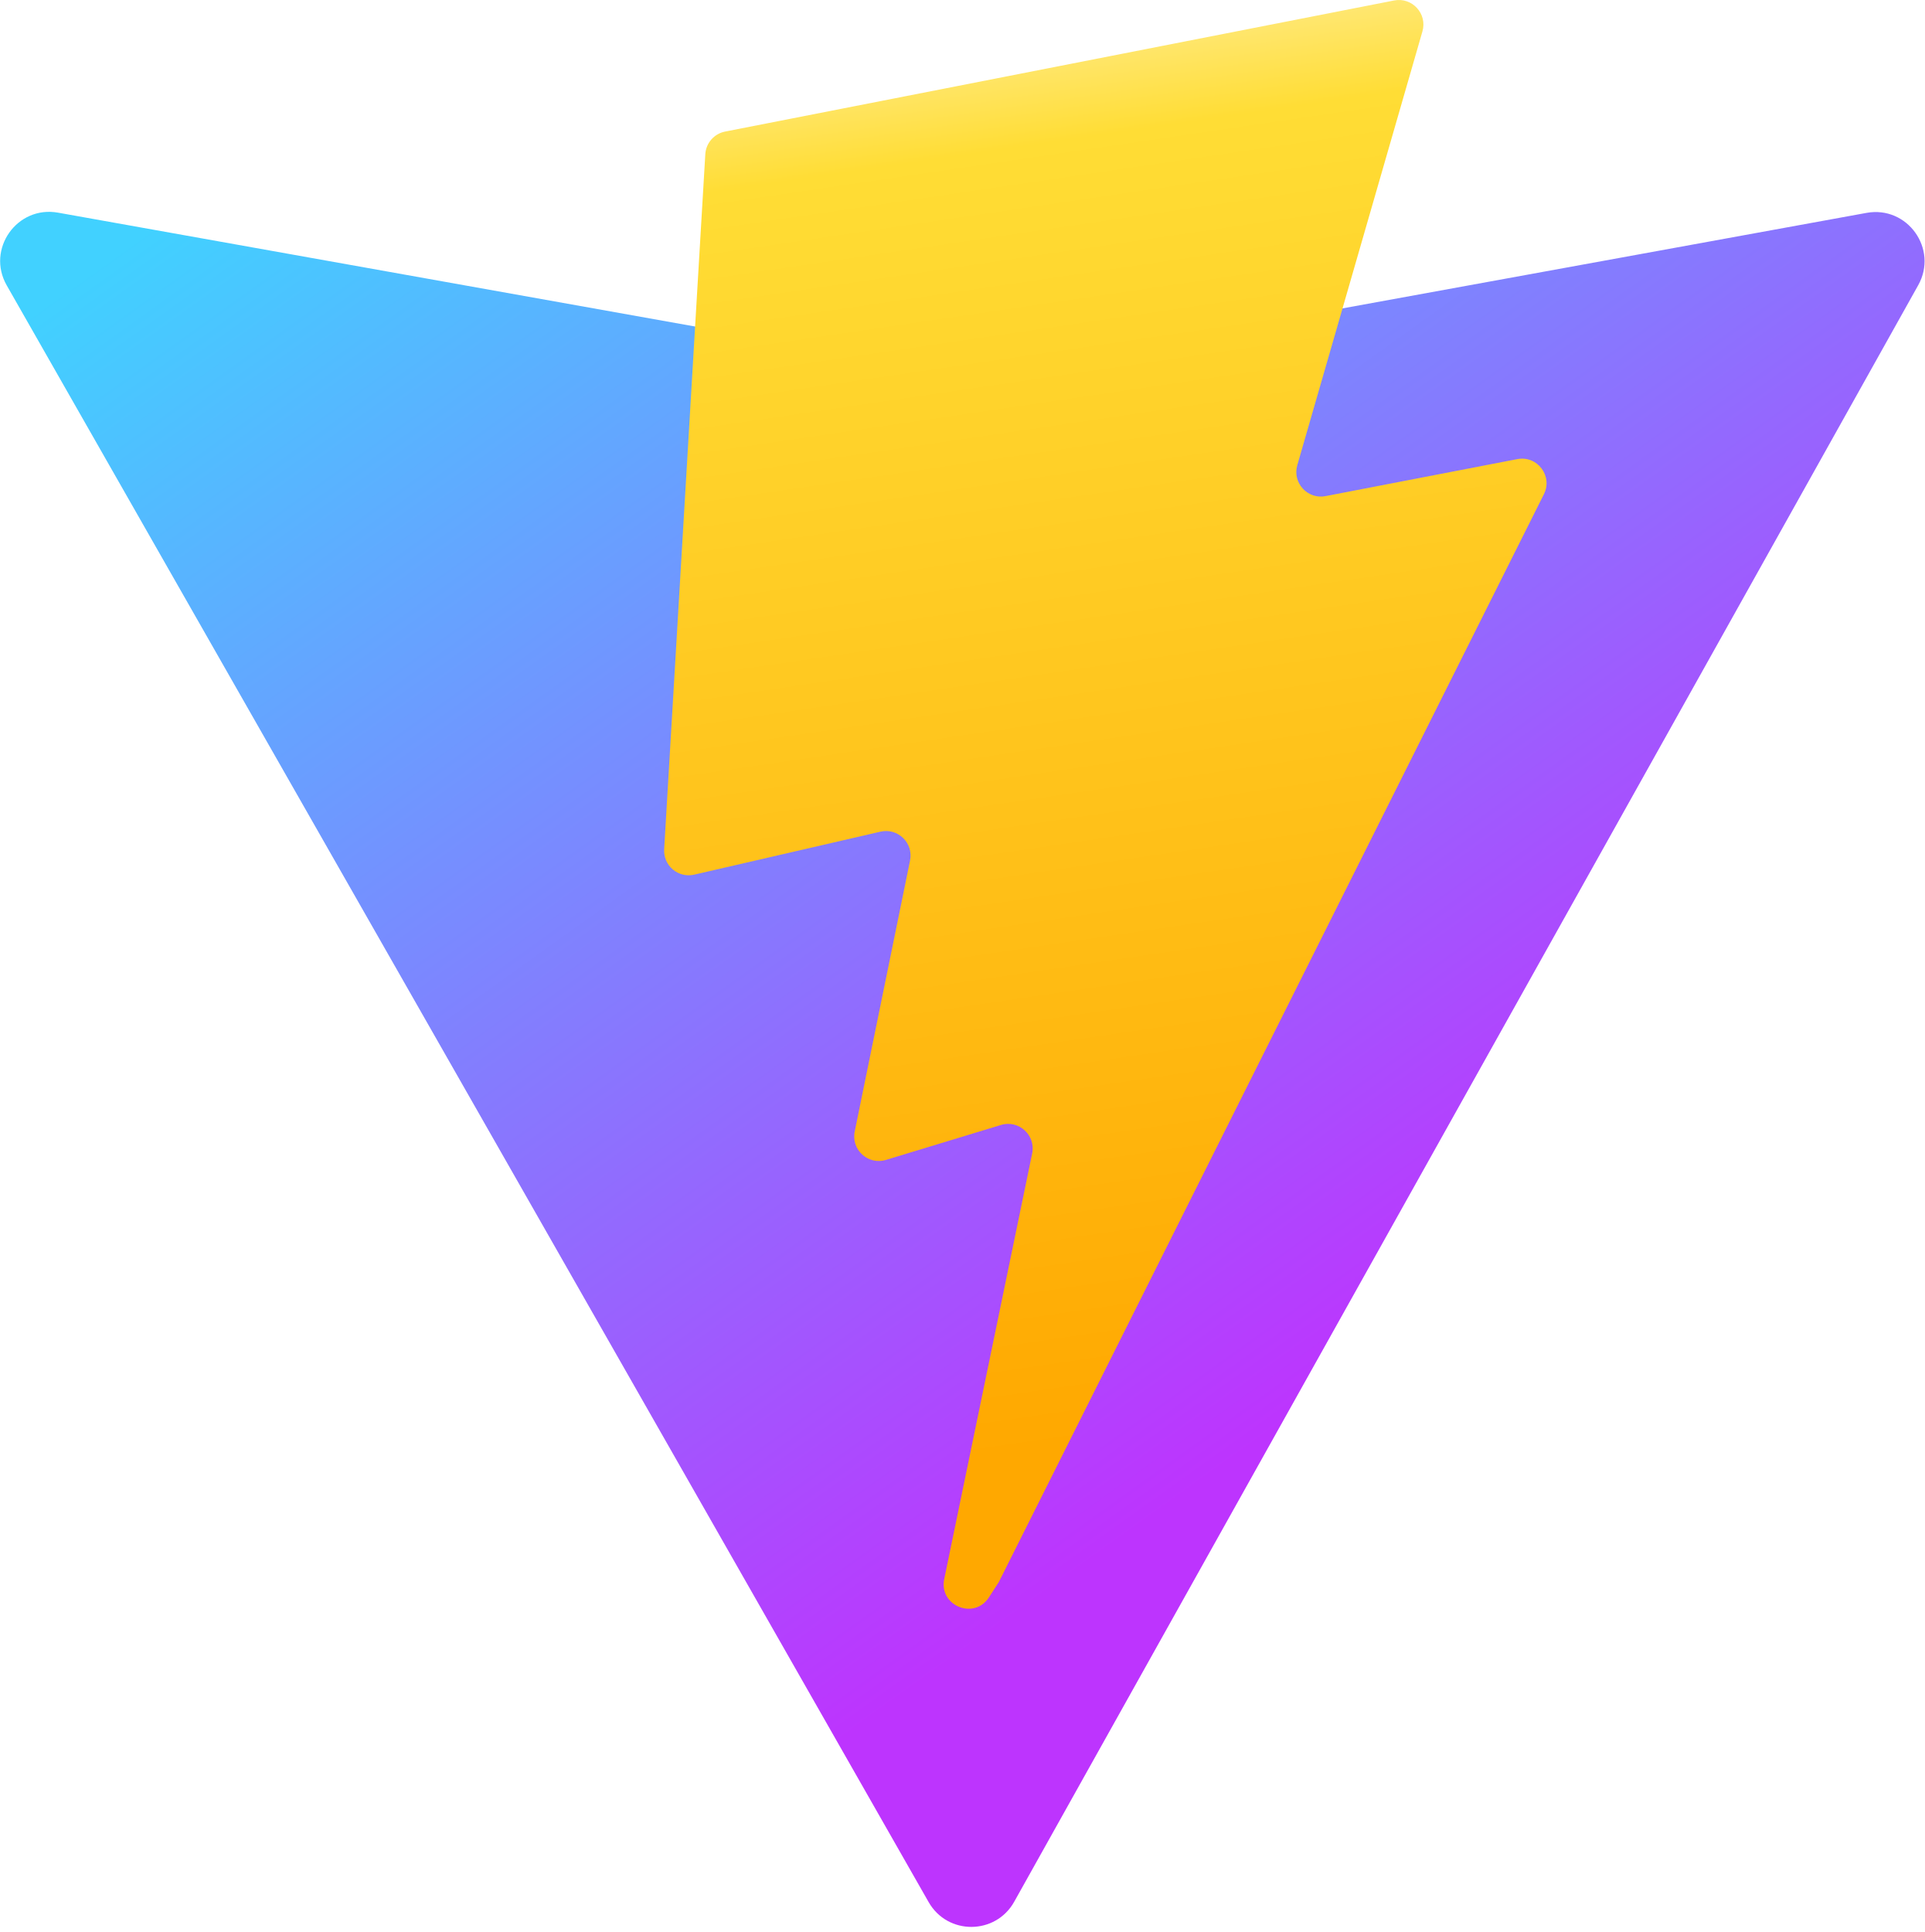
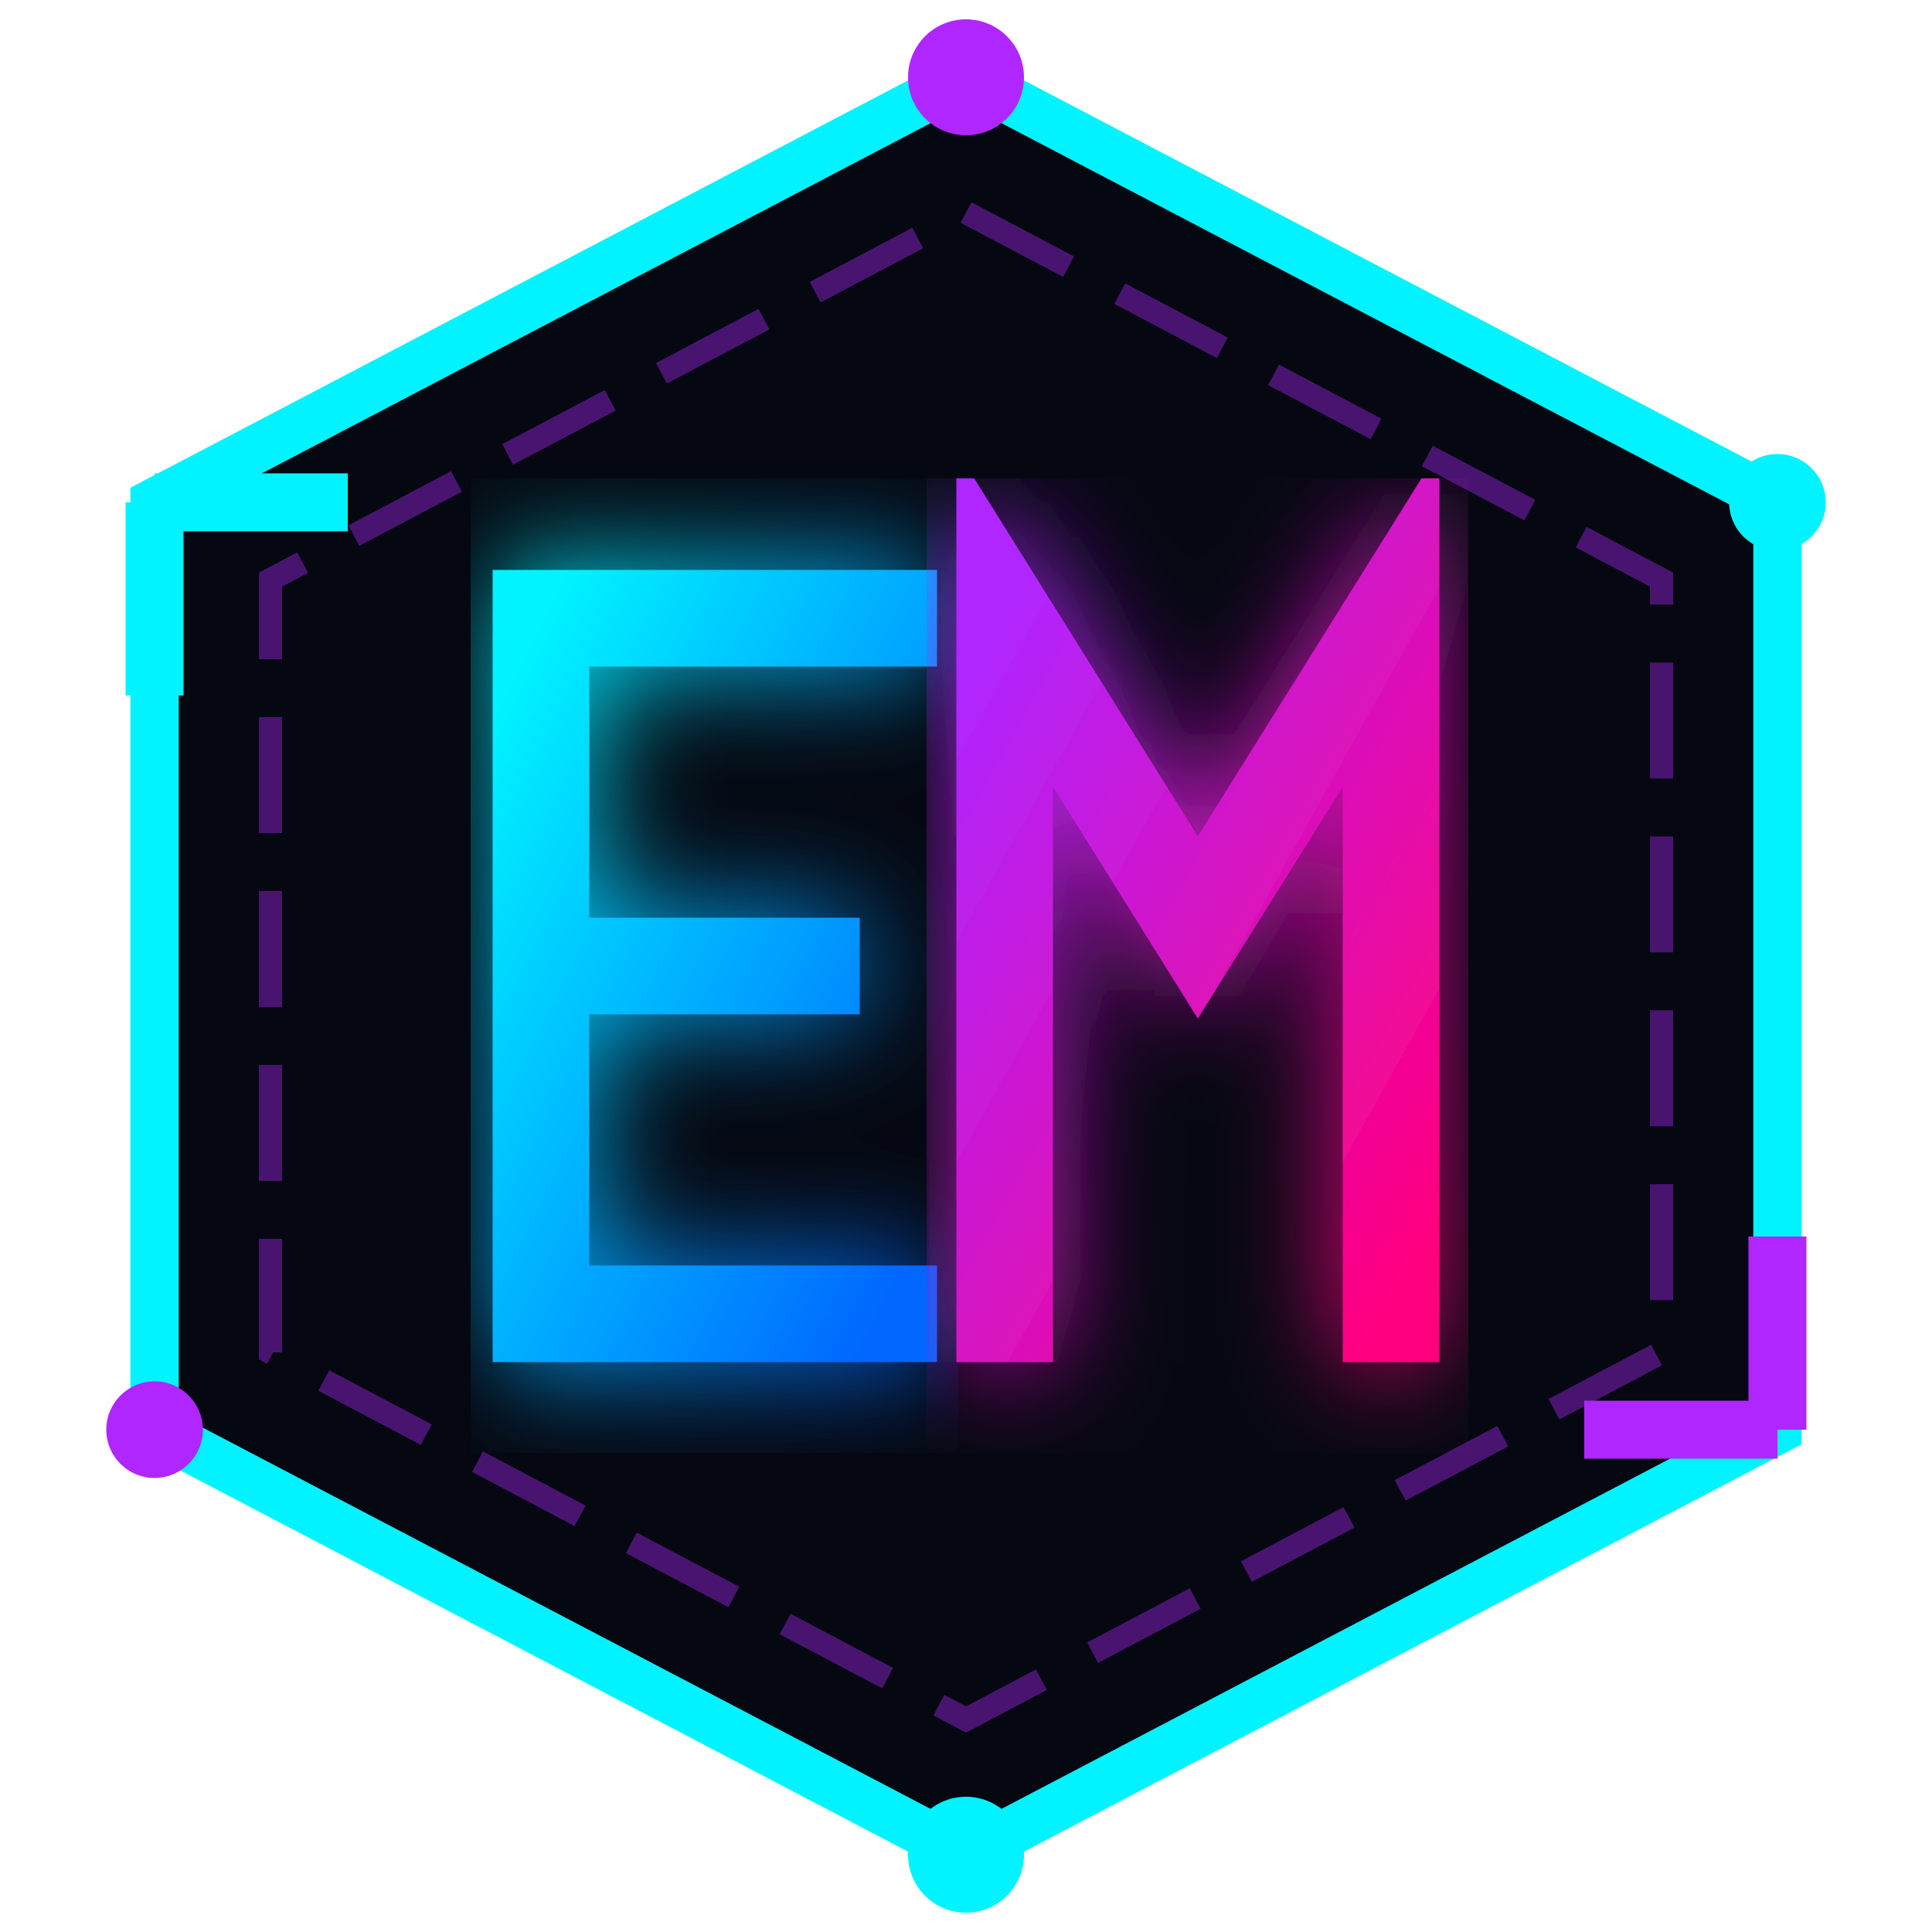
- <svg xmlns="http://www.w3.org/2000/svg" aria-hidden="true" role="img" class="iconify iconify--logos" width="31.88" height="32" preserveAspectRatio="xMidYMid meet" viewBox="0 0 256 257">
+ <svg xmlns="http://www.w3.org/2000/svg" viewBox="0 0 100 100" width="100%" height="100%">
  <defs>
-     <linearGradient id="IconifyId1813088fe1fbc01fb466" x1="-.828%" x2="57.636%" y1="7.652%" y2="78.411%">
-       <stop offset="0%" stop-color="#41D1FF" />
-       <stop offset="100%" stop-color="#BD34FE" />
+     <linearGradient id="cyberCyan" x1="0%" y1="0%" x2="100%" y2="100%">
+       <stop offset="0%" stop-color="#00f3ff" />
+       <stop offset="100%" stop-color="#0066ff" />
    </linearGradient>
-     <linearGradient id="IconifyId1813088fe1fbc01fb467" x1="43.376%" x2="50.316%" y1="2.242%" y2="89.03%">
-       <stop offset="0%" stop-color="#FFEA83" />
-       <stop offset="8.333%" stop-color="#FFDD35" />
-       <stop offset="100%" stop-color="#FFA800" />
+     <linearGradient id="cyberPurple" x1="0%" y1="0%" x2="100%" y2="100%">
+       <stop offset="0%" stop-color="#b026ff" />
+       <stop offset="100%" stop-color="#ff007f" />
    </linearGradient>
+     <filter id="neonGlow" x="-20%" y="-20%" width="140%" height="140%">
+       <feGaussianBlur stdDeviation="3" result="blur" />
+       <feMerge>
+         <feMergeNode in="blur" />
+         <feMergeNode in="SourceGraphic" />
+       </feMerge>
+     </filter>
  </defs>
-   <path fill="url(#IconifyId1813088fe1fbc01fb466)" d="M255.153 37.938L134.897 252.976c-2.483 4.44-8.862 4.466-11.382.048L.875 37.958c-2.746-4.814 1.371-10.646 6.827-9.67l120.385 21.517a6.537 6.537 0 0 0 2.322-.004l117.867-21.483c5.438-.991 9.574 4.796 6.877 9.62Z" />
-   <path fill="url(#IconifyId1813088fe1fbc01fb467)" d="M185.432.063L96.44 17.501a3.268 3.268 0 0 0-2.634 3.014l-5.474 92.456a3.268 3.268 0 0 0 3.997 3.378l24.777-5.718c2.318-.535 4.413 1.507 3.936 3.838l-7.361 36.047c-.495 2.426 1.782 4.5 4.151 3.78l15.304-4.649c2.372-.72 4.652 1.36 4.15 3.788l-11.698 56.621c-.732 3.542 3.979 5.473 5.943 2.437l1.313-2.028l72.516-144.72c1.215-2.423-.88-5.186-3.54-4.672l-25.505 4.922c-2.396.462-4.435-1.77-3.759-4.114l16.646-57.705c.677-2.35-1.37-4.583-3.769-4.113Z" />
+   <polygon points="50,4 92,26 92,74 50,96 8,74 8,26" fill="#050811" stroke="#00f3ff" stroke-width="2.5" />
+   <polygon points="50,11 86,30 86,70 50,89 14,70 14,30" fill="none" stroke="rgba(176, 38, 255, 0.4)" stroke-width="1.2" stroke-dasharray="6 3" />
+   <line x1="8" y1="26" x2="18" y2="26" stroke="#00f3ff" stroke-width="3" />
+   <line x1="8" y1="26" x2="8" y2="36" stroke="#00f3ff" stroke-width="3" />
+   <line x1="92" y1="74" x2="82" y2="74" stroke="#b026ff" stroke-width="3" />
+   <line x1="92" y1="74" x2="92" y2="64" stroke="#b026ff" stroke-width="3" />
+   <path d="M 28 32 L 46 32 M 28 32 L 28 68 M 28 50 L 42 50 M 28 68 L 46 68" stroke="url(#cyberCyan)" stroke-width="5" stroke-linecap="square" stroke-linejoin="miter" fill="none" filter="url(#neonGlow)" />
+   <path d="M 52 68 L 52 32 L 62 48 L 72 32 L 72 68" stroke="url(#cyberPurple)" stroke-width="5" stroke-linecap="square" stroke-linejoin="miter" fill="none" filter="url(#neonGlow)" />
+   <circle cx="50" cy="96" r="3" fill="#00f3ff" />
+   <circle cx="50" cy="4" r="3" fill="#b026ff" />
+   <circle cx="92" cy="26" r="2.5" fill="#00f3ff" />
+   <circle cx="8" cy="74" r="2.5" fill="#b026ff" />
</svg>
